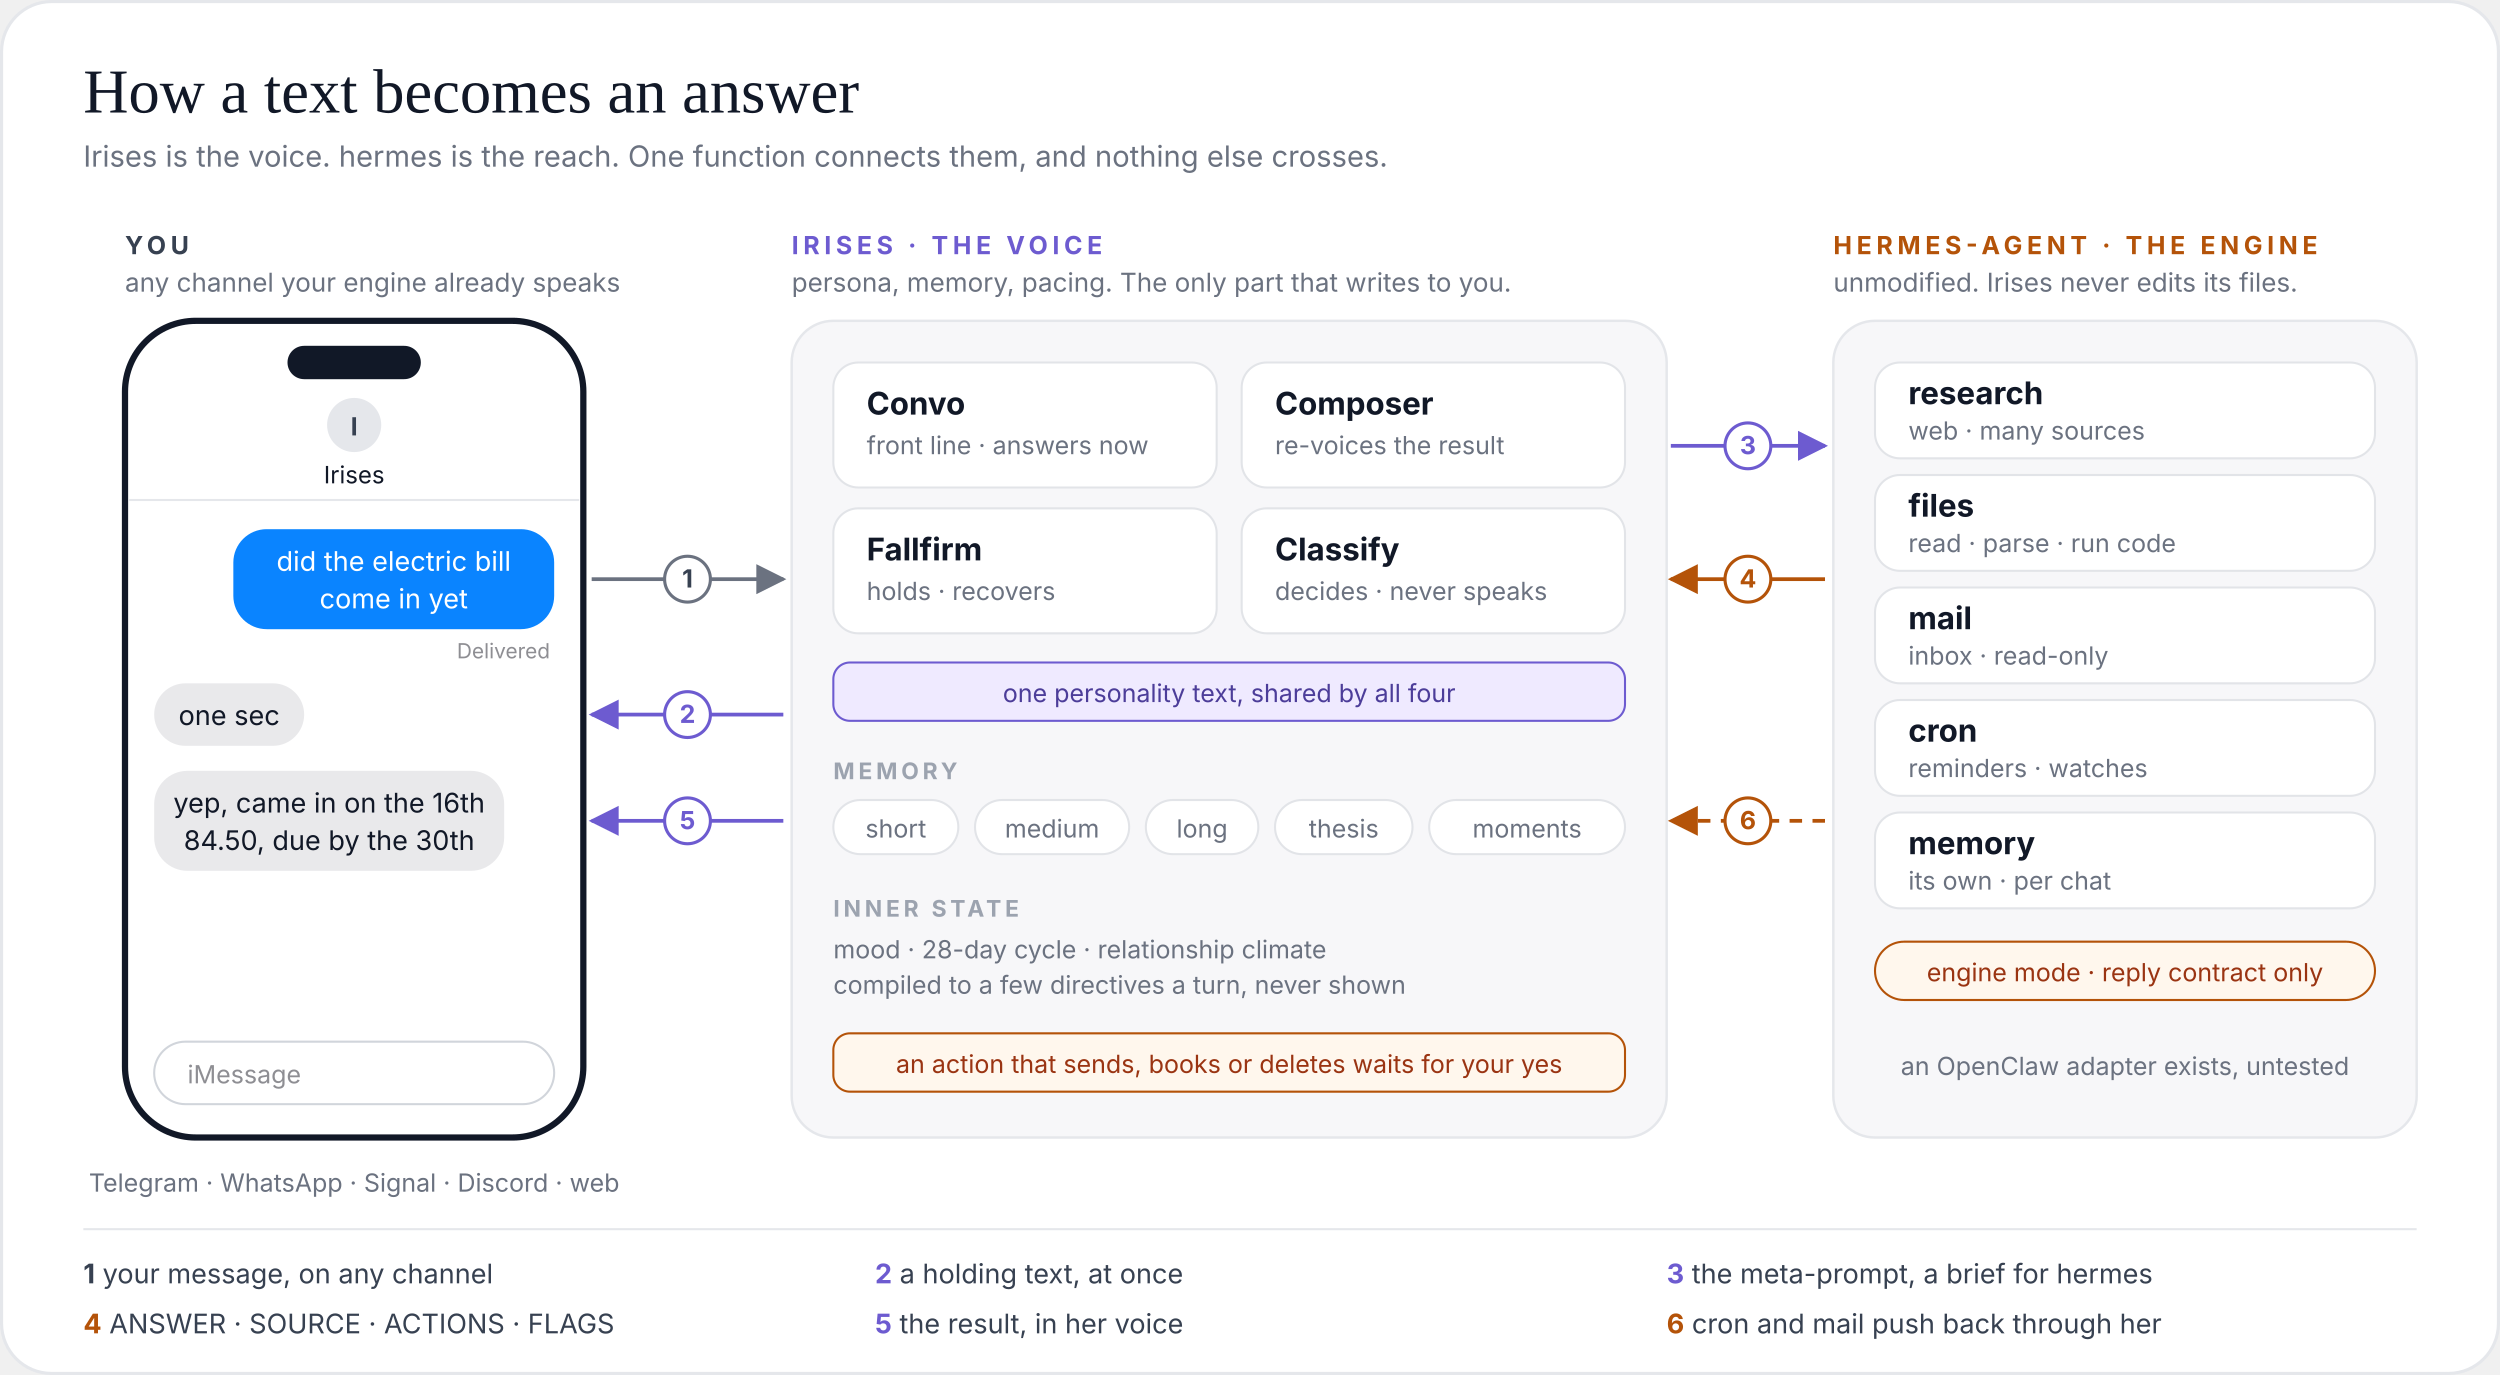
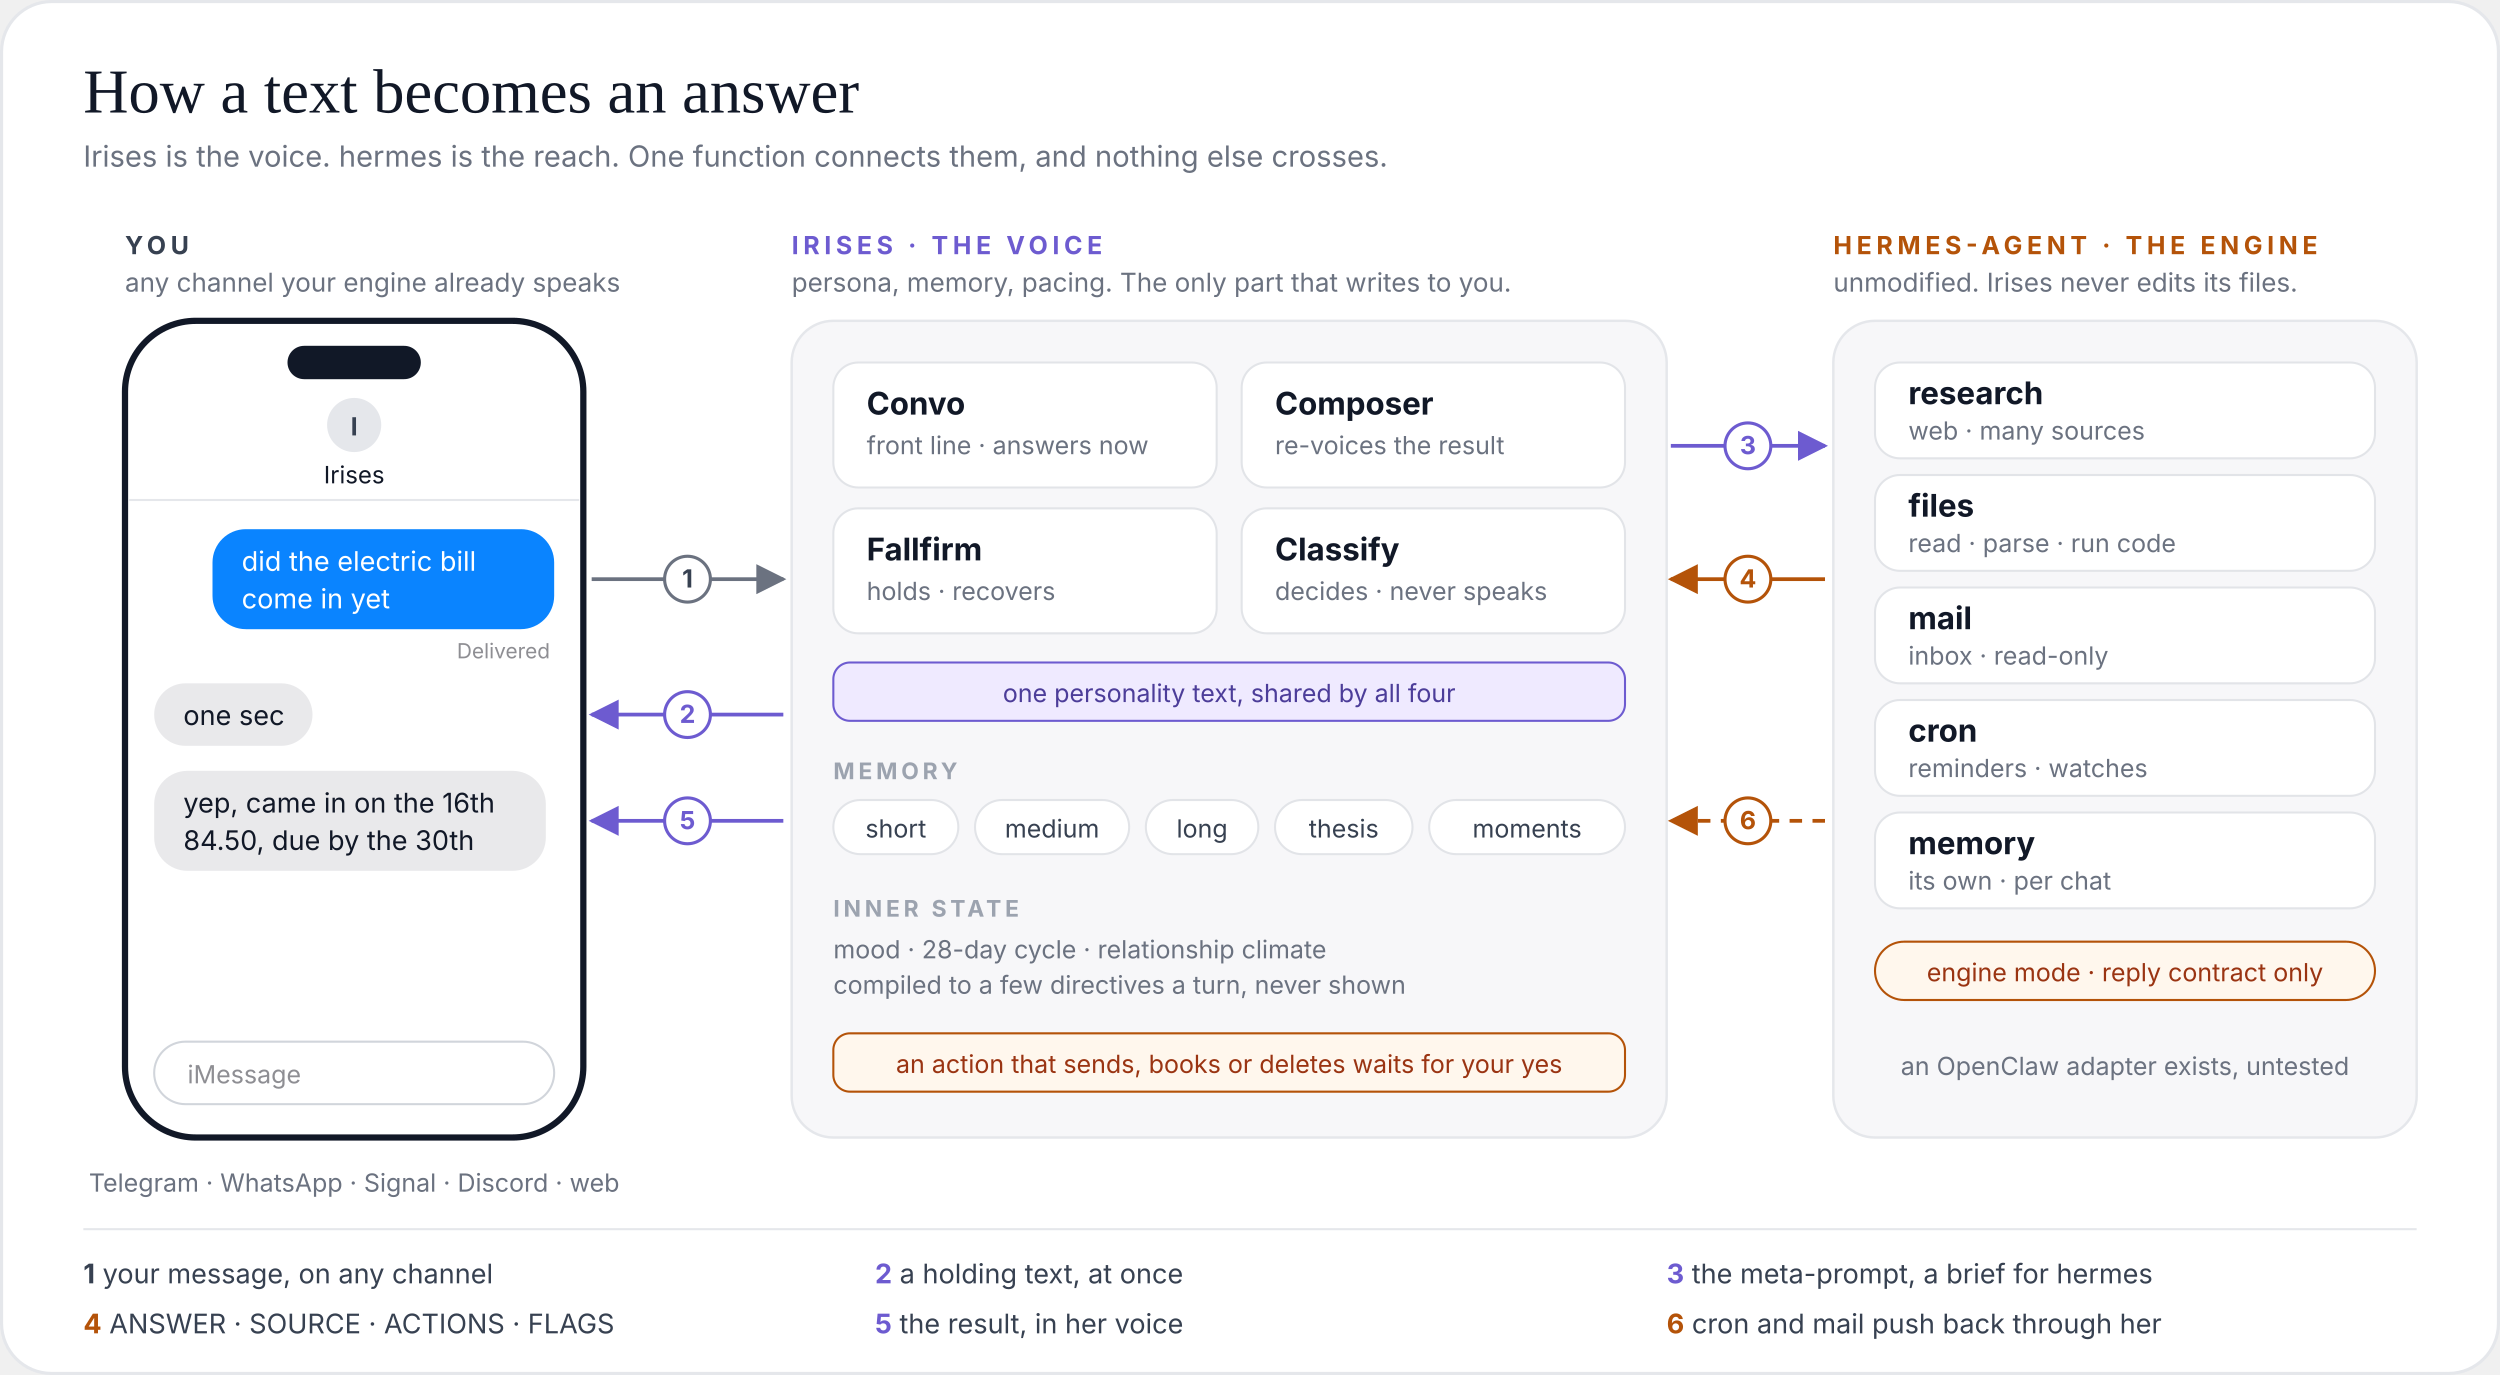
- <svg xmlns="http://www.w3.org/2000/svg" viewBox="0 0 1200 660" width="1200" height="660" role="img" aria-labelledby="t d">
+ <svg xmlns="http://www.w3.org/2000/svg" viewBox="0 0 1200 660" width="1200" height="660" role="img" aria-labelledby="t d" font-family="-apple-system, BlinkMacSystemFont, 'Segoe UI', Inter, Roboto, Helvetica, Arial, sans-serif">
  <defs>
-     <style>
-       .bg    { fill: #ffffff; stroke: #e5e7eb; stroke-width: 1.5; }
-       .panel { fill: #f7f7f9; stroke: #e5e7eb; stroke-width: 1.2; }
-       .chip  { fill: #ffffff; stroke: #e2e4e8; stroke-width: 1; }
-       .sans  { font-family: -apple-system, BlinkMacSystemFont, "Segoe UI", Inter, Roboto, Helvetica, Arial, sans-serif; }
-       .serif { font-family: Didot, "Bodoni MT", "Playfair Display", Georgia, "Times New Roman", serif; }
-       .h1    { font-size: 30px; fill: #111827; }
-       .h2    { font-size: 14px; fill: #6b7280; }
-       .col   { font-size: 12px; font-weight: 700; letter-spacing: 2.2px; }
-       .colsub{ font-size: 12.5px; fill: #6b7280; }
-       .you   { fill: #374151; }
-       .iris  { fill: #6d5bd0; }
-       .herm  { fill: #b45309; }
-       .chipT { font-size: 15px; font-weight: 700; fill: #111827; }
-       .chipS { font-size: 12px; fill: #6b7280; }
-       .tiny  { font-size: 12px; fill: #6b7280; }
-       .lbl   { font-size: 11px; font-weight: 700; letter-spacing: 1.8px; fill: #9ca3af; }
-       .bubU  { font-size: 13px; fill: #ffffff; }
-       .bubI  { font-size: 13px; fill: #111827; }
-       .line  { stroke-width: 1.8; fill: none; }
-       .lineYou  { stroke: #6b7280; }
-       .lineIris { stroke: #6d5bd0; }
-       .lineHerm { stroke: #b45309; }
-       .dash  { stroke-dasharray: 6 5; }
-       .num   { font-size: 12px; font-weight: 700; }
-       .legend{ font-size: 13px; fill: #374151; }
-       .legendK{ font-size: 13px; font-weight: 700; }
-     </style>
    <marker id="aYou" viewBox="0 0 10 10" refX="9" refY="5" markerWidth="8" markerHeight="8" orient="auto-start-reverse">
      <path d="M0,0 L10,5 L0,10 z" fill="#6b7280" />
    </marker>
    <marker id="aIris" viewBox="0 0 10 10" refX="9" refY="5" markerWidth="8" markerHeight="8" orient="auto-start-reverse">
      <path d="M0,0 L10,5 L0,10 z" fill="#6d5bd0" />
    </marker>
    <marker id="aHerm" viewBox="0 0 10 10" refX="9" refY="5" markerWidth="8" markerHeight="8" orient="auto-start-reverse">
      <path d="M0,0 L10,5 L0,10 z" fill="#b45309" />
    </marker>
  </defs>
-   <rect class="bg" x="0.75" y="0.75" width="1198.5" height="658.5" rx="24" />
-   <text class="serif h1" x="40" y="54">How a text becomes an answer</text>
-   <text class="sans h2" x="40" y="80">Irises is the voice. hermes is the reach. One function connects them, and nothing else crosses.</text>
-   <text class="sans col you" x="60" y="122">YOU</text>
-   <text class="sans colsub" x="60" y="140">any channel your engine already speaks</text>
+   <rect x="0.75" y="0.75" width="1198.5" height="658.5" rx="24" fill="#ffffff" stroke="#e5e7eb" stroke-width="1.5" />
+   <text x="40" y="54" font-family="Didot, 'Bodoni MT', 'Playfair Display', Georgia, 'Times New Roman', serif" font-size="30" fill="#111827">How a text becomes an answer</text>
+   <text x="40" y="80" font-size="14" fill="#6b7280">Irises is the voice. hermes is the reach. One function connects them, and nothing else crosses.</text>
+   <text x="60" y="122" font-size="12" font-weight="700" letter-spacing="2.2" fill="#374151">YOU</text>
+   <text x="60" y="140" font-size="12.5" fill="#6b7280">any channel your engine already speaks</text>
  <rect x="60" y="154" width="220" height="392" rx="34" fill="#ffffff" stroke="#111827" stroke-width="3" />
  <rect x="138" y="166" width="64" height="16" rx="8" fill="#111827" />
  <circle cx="170" cy="204" r="13" fill="#e5e7eb" />
-   <text class="sans" x="170" y="209" text-anchor="middle" font-size="12" font-weight="700" fill="#374151">I</text>
-   <text class="sans" x="170" y="232" text-anchor="middle" font-size="11.5" fill="#111827">Irises</text>
+   <text x="170" y="209" text-anchor="middle" font-size="12" font-weight="700" fill="#374151">I</text>
+   <text x="170" y="232" text-anchor="middle" font-size="11.5" fill="#111827">Irises</text>
  <line x1="62" y1="240" x2="278" y2="240" stroke="#e5e7eb" stroke-width="1" />
-   <rect x="112" y="254" width="154" height="48" rx="16" fill="#0a84ff" />
-   <text class="sans bubU" x="189" y="274" text-anchor="middle">did the electric bill</text>
-   <text class="sans bubU" x="189" y="292" text-anchor="middle">come in yet</text>
-   <text class="sans" x="264" y="316" text-anchor="end" font-size="10" fill="#8e8e93">Delivered</text>
-   <rect x="74" y="328" width="72" height="30" rx="15" fill="#e9e9eb" />
-   <text class="sans bubI" x="110" y="348" text-anchor="middle">one sec</text>
-   <rect x="74" y="370" width="168" height="48" rx="16" fill="#e9e9eb" />
-   <text class="sans bubI" x="158" y="390" text-anchor="middle">yep, came in on the 16th</text>
-   <text class="sans bubI" x="158" y="408" text-anchor="middle">84.50, due by the 30th</text>
+   <rect x="102" y="254" width="164" height="48" rx="16" fill="#0a84ff" />
+   <text x="116" y="274" font-size="13" fill="#ffffff">did the electric bill</text>
+   <text x="116" y="292" font-size="13" fill="#ffffff">come in yet</text>
+   <text x="264" y="316" text-anchor="end" font-size="10" fill="#8e8e93">Delivered</text>
+   <rect x="74" y="328" width="76" height="30" rx="15" fill="#e9e9eb" />
+   <text x="88" y="348" font-size="13" fill="#111827">one sec</text>
+   <rect x="74" y="370" width="188" height="48" rx="16" fill="#e9e9eb" />
+   <text x="88" y="390" font-size="13" fill="#111827">yep, came in on the 16th</text>
+   <text x="88" y="408" font-size="13" fill="#111827">84.50, due by the 30th</text>
  <rect x="74" y="500" width="192" height="30" rx="15" fill="#ffffff" stroke="#d1d5db" stroke-width="1" />
-   <text class="sans" x="90" y="520" font-size="12" fill="#8e8e93">iMessage</text>
-   <text class="sans tiny" x="170" y="572" text-anchor="middle">Telegram · WhatsApp · Signal · Discord · web</text>
-   <text class="sans col iris" x="380" y="122">IRISES · THE VOICE</text>
-   <text class="sans colsub" x="380" y="140">persona, memory, pacing. The only part that writes to you.</text>
-   <rect class="panel" x="380" y="154" width="420" height="392" rx="20" />
-   <rect class="chip" x="400" y="174" width="184" height="60" rx="12" />
-   <text class="sans chipT" x="416" y="199">Convo</text>
-   <text class="sans chipS" x="416" y="218">front line · answers now</text>
-   <rect class="chip" x="596" y="174" width="184" height="60" rx="12" />
-   <text class="sans chipT" x="612" y="199">Composer</text>
-   <text class="sans chipS" x="612" y="218">re-voices the result</text>
-   <rect class="chip" x="400" y="244" width="184" height="60" rx="12" />
-   <text class="sans chipT" x="416" y="269">Fallfirm</text>
-   <text class="sans chipS" x="416" y="288">holds · recovers</text>
-   <rect class="chip" x="596" y="244" width="184" height="60" rx="12" />
-   <text class="sans chipT" x="612" y="269">Classify</text>
-   <text class="sans chipS" x="612" y="288">decides · never speaks</text>
+   <text x="90" y="520" font-size="12" fill="#8e8e93">iMessage</text>
+   <text x="170" y="572" text-anchor="middle" font-size="12" fill="#6b7280">Telegram · WhatsApp · Signal · Discord · web</text>
+   <text x="380" y="122" font-size="12" font-weight="700" letter-spacing="2.2" fill="#6d5bd0">IRISES · THE VOICE</text>
+   <text x="380" y="140" font-size="12.5" fill="#6b7280">persona, memory, pacing. The only part that writes to you.</text>
+   <rect x="380" y="154" width="420" height="392" rx="20" fill="#f7f7f9" stroke="#e5e7eb" stroke-width="1.2" />
+   <rect x="400" y="174" width="184" height="60" rx="12" fill="#ffffff" stroke="#e2e4e8" stroke-width="1" />
+   <text x="416" y="199" font-size="15" font-weight="700" fill="#111827">Convo</text>
+   <text x="416" y="218" font-size="12" fill="#6b7280">front line · answers now</text>
+   <rect x="596" y="174" width="184" height="60" rx="12" fill="#ffffff" stroke="#e2e4e8" stroke-width="1" />
+   <text x="612" y="199" font-size="15" font-weight="700" fill="#111827">Composer</text>
+   <text x="612" y="218" font-size="12" fill="#6b7280">re-voices the result</text>
+   <rect x="400" y="244" width="184" height="60" rx="12" fill="#ffffff" stroke="#e2e4e8" stroke-width="1" />
+   <text x="416" y="269" font-size="15" font-weight="700" fill="#111827">Fallfirm</text>
+   <text x="416" y="288" font-size="12" fill="#6b7280">holds · recovers</text>
+   <rect x="596" y="244" width="184" height="60" rx="12" fill="#ffffff" stroke="#e2e4e8" stroke-width="1" />
+   <text x="612" y="269" font-size="15" font-weight="700" fill="#111827">Classify</text>
+   <text x="612" y="288" font-size="12" fill="#6b7280">decides · never speaks</text>
  <rect x="400" y="318" width="380" height="28" rx="8" fill="#efeaff" stroke="#6d5bd0" stroke-width="1" />
-   <text class="sans" x="590" y="337" text-anchor="middle" font-size="12" fill="#4c3d99">one personality text, shared by all four</text>
-   <text class="sans lbl" x="400" y="374">MEMORY</text>
-   <rect class="chip" x="400" y="384" width="60" height="26" rx="13" />
-   <text class="sans tiny" x="430" y="402" text-anchor="middle" fill="#374151">short</text>
-   <rect class="chip" x="468" y="384" width="74" height="26" rx="13" />
-   <text class="sans tiny" x="505" y="402" text-anchor="middle" fill="#374151">medium</text>
-   <rect class="chip" x="550" y="384" width="54" height="26" rx="13" />
-   <text class="sans tiny" x="577" y="402" text-anchor="middle" fill="#374151">long</text>
-   <rect class="chip" x="612" y="384" width="66" height="26" rx="13" />
-   <text class="sans tiny" x="645" y="402" text-anchor="middle" fill="#374151">thesis</text>
-   <rect class="chip" x="686" y="384" width="94" height="26" rx="13" />
-   <text class="sans tiny" x="733" y="402" text-anchor="middle" fill="#374151">moments</text>
-   <text class="sans lbl" x="400" y="440">INNER STATE</text>
-   <text class="sans tiny" x="400" y="460">mood · 28-day cycle · relationship climate</text>
-   <text class="sans tiny" x="400" y="477">compiled to a few directives a turn, never shown</text>
+   <text x="590" y="337" text-anchor="middle" font-size="12" fill="#4c3d99">one personality text, shared by all four</text>
+   <text x="400" y="374" font-size="11" font-weight="700" letter-spacing="1.8" fill="#9ca3af">MEMORY</text>
+   <rect x="400" y="384" width="60" height="26" rx="13" fill="#ffffff" stroke="#e2e4e8" stroke-width="1" />
+   <text x="430" y="402" text-anchor="middle" font-size="12" fill="#374151">short</text>
+   <rect x="468" y="384" width="74" height="26" rx="13" fill="#ffffff" stroke="#e2e4e8" stroke-width="1" />
+   <text x="505" y="402" text-anchor="middle" font-size="12" fill="#374151">medium</text>
+   <rect x="550" y="384" width="54" height="26" rx="13" fill="#ffffff" stroke="#e2e4e8" stroke-width="1" />
+   <text x="577" y="402" text-anchor="middle" font-size="12" fill="#374151">long</text>
+   <rect x="612" y="384" width="66" height="26" rx="13" fill="#ffffff" stroke="#e2e4e8" stroke-width="1" />
+   <text x="645" y="402" text-anchor="middle" font-size="12" fill="#374151">thesis</text>
+   <rect x="686" y="384" width="94" height="26" rx="13" fill="#ffffff" stroke="#e2e4e8" stroke-width="1" />
+   <text x="733" y="402" text-anchor="middle" font-size="12" fill="#374151">moments</text>
+   <text x="400" y="440" font-size="11" font-weight="700" letter-spacing="1.8" fill="#9ca3af">INNER STATE</text>
+   <text x="400" y="460" font-size="12" fill="#6b7280">mood · 28-day cycle · relationship climate</text>
+   <text x="400" y="477" font-size="12" fill="#6b7280">compiled to a few directives a turn, never shown</text>
  <rect x="400" y="496" width="380" height="28" rx="8" fill="#fff7ed" stroke="#b45309" stroke-width="1" />
-   <text class="sans" x="590" y="515" text-anchor="middle" font-size="12" fill="#9a3412">an action that sends, books or deletes waits for your yes</text>
-   <text class="sans col herm" x="880" y="122">HERMES-AGENT · THE ENGINE</text>
-   <text class="sans colsub" x="880" y="140">unmodified. Irises never edits its files.</text>
-   <rect class="panel" x="880" y="154" width="280" height="392" rx="20" />
-   <rect class="chip" x="900" y="174" width="240" height="46" rx="12" />
-   <text class="sans chipT" x="916" y="194">research</text>
-   <text class="sans chipS" x="916" y="211">web · many sources</text>
-   <rect class="chip" x="900" y="228" width="240" height="46" rx="12" />
-   <text class="sans chipT" x="916" y="248">files</text>
-   <text class="sans chipS" x="916" y="265">read · parse · run code</text>
-   <rect class="chip" x="900" y="282" width="240" height="46" rx="12" />
-   <text class="sans chipT" x="916" y="302">mail</text>
-   <text class="sans chipS" x="916" y="319">inbox · read-only</text>
-   <rect class="chip" x="900" y="336" width="240" height="46" rx="12" />
-   <text class="sans chipT" x="916" y="356">cron</text>
-   <text class="sans chipS" x="916" y="373">reminders · watches</text>
-   <rect class="chip" x="900" y="390" width="240" height="46" rx="12" />
-   <text class="sans chipT" x="916" y="410">memory</text>
-   <text class="sans chipS" x="916" y="427">its own · per chat</text>
+   <text x="590" y="515" text-anchor="middle" font-size="12" fill="#9a3412">an action that sends, books or deletes waits for your yes</text>
+   <text x="880" y="122" font-size="12" font-weight="700" letter-spacing="2.2" fill="#b45309">HERMES-AGENT · THE ENGINE</text>
+   <text x="880" y="140" font-size="12.5" fill="#6b7280">unmodified. Irises never edits its files.</text>
+   <rect x="880" y="154" width="280" height="392" rx="20" fill="#f7f7f9" stroke="#e5e7eb" stroke-width="1.2" />
+   <rect x="900" y="174" width="240" height="46" rx="12" fill="#ffffff" stroke="#e2e4e8" stroke-width="1" />
+   <text x="916" y="194" font-size="15" font-weight="700" fill="#111827">research</text>
+   <text x="916" y="211" font-size="12" fill="#6b7280">web · many sources</text>
+   <rect x="900" y="228" width="240" height="46" rx="12" fill="#ffffff" stroke="#e2e4e8" stroke-width="1" />
+   <text x="916" y="248" font-size="15" font-weight="700" fill="#111827">files</text>
+   <text x="916" y="265" font-size="12" fill="#6b7280">read · parse · run code</text>
+   <rect x="900" y="282" width="240" height="46" rx="12" fill="#ffffff" stroke="#e2e4e8" stroke-width="1" />
+   <text x="916" y="302" font-size="15" font-weight="700" fill="#111827">mail</text>
+   <text x="916" y="319" font-size="12" fill="#6b7280">inbox · read-only</text>
+   <rect x="900" y="336" width="240" height="46" rx="12" fill="#ffffff" stroke="#e2e4e8" stroke-width="1" />
+   <text x="916" y="356" font-size="15" font-weight="700" fill="#111827">cron</text>
+   <text x="916" y="373" font-size="12" fill="#6b7280">reminders · watches</text>
+   <rect x="900" y="390" width="240" height="46" rx="12" fill="#ffffff" stroke="#e2e4e8" stroke-width="1" />
+   <text x="916" y="410" font-size="15" font-weight="700" fill="#111827">memory</text>
+   <text x="916" y="427" font-size="12" fill="#6b7280">its own · per chat</text>
  <rect x="900" y="452" width="240" height="28" rx="14" fill="#fff7ed" stroke="#b45309" stroke-width="1" />
-   <text class="sans" x="1020" y="471" text-anchor="middle" font-size="12" fill="#9a3412">engine mode · reply contract only</text>
-   <text class="sans tiny" x="1020" y="516" text-anchor="middle">an OpenClaw adapter exists, untested</text>
-   <line class="line lineYou" x1="284" y1="278" x2="376" y2="278" marker-end="url(#aYou)" />
+   <text x="1020" y="471" text-anchor="middle" font-size="12" fill="#9a3412">engine mode · reply contract only</text>
+   <text x="1020" y="516" text-anchor="middle" font-size="12" fill="#6b7280">an OpenClaw adapter exists, untested</text>
+   <line x1="284" y1="278" x2="376" y2="278" stroke="#6b7280" stroke-width="1.8" marker-end="url(#aYou)" />
  <circle cx="330" cy="278" r="11" fill="#ffffff" stroke="#6b7280" stroke-width="1.5" />
-   <text class="sans num you" x="330" y="282" text-anchor="middle">1</text>
-   <line class="line lineIris" x1="376" y1="343" x2="284" y2="343" marker-end="url(#aIris)" />
+   <text x="330" y="282" text-anchor="middle" font-size="12" font-weight="700" fill="#374151">1</text>
+   <line x1="376" y1="343" x2="284" y2="343" stroke="#6d5bd0" stroke-width="1.8" marker-end="url(#aIris)" />
  <circle cx="330" cy="343" r="11" fill="#ffffff" stroke="#6d5bd0" stroke-width="1.5" />
-   <text class="sans num iris" x="330" y="347" text-anchor="middle">2</text>
-   <line class="line lineIris" x1="376" y1="394" x2="284" y2="394" marker-end="url(#aIris)" />
+   <text x="330" y="347" text-anchor="middle" font-size="12" font-weight="700" fill="#6d5bd0">2</text>
+   <line x1="376" y1="394" x2="284" y2="394" stroke="#6d5bd0" stroke-width="1.8" marker-end="url(#aIris)" />
  <circle cx="330" cy="394" r="11" fill="#ffffff" stroke="#6d5bd0" stroke-width="1.5" />
-   <text class="sans num iris" x="330" y="398" text-anchor="middle">5</text>
-   <line class="line lineIris" x1="802" y1="214" x2="876" y2="214" marker-end="url(#aIris)" />
+   <text x="330" y="398" text-anchor="middle" font-size="12" font-weight="700" fill="#6d5bd0">5</text>
+   <line x1="802" y1="214" x2="876" y2="214" stroke="#6d5bd0" stroke-width="1.8" marker-end="url(#aIris)" />
  <circle cx="839" cy="214" r="11" fill="#ffffff" stroke="#6d5bd0" stroke-width="1.5" />
-   <text class="sans num iris" x="839" y="218" text-anchor="middle">3</text>
-   <line class="line lineHerm" x1="876" y1="278" x2="802" y2="278" marker-end="url(#aHerm)" />
+   <text x="839" y="218" text-anchor="middle" font-size="12" font-weight="700" fill="#6d5bd0">3</text>
+   <line x1="876" y1="278" x2="802" y2="278" stroke="#b45309" stroke-width="1.8" marker-end="url(#aHerm)" />
  <circle cx="839" cy="278" r="11" fill="#ffffff" stroke="#b45309" stroke-width="1.5" />
-   <text class="sans num herm" x="839" y="282" text-anchor="middle">4</text>
-   <line class="line lineHerm dash" x1="876" y1="394" x2="802" y2="394" marker-end="url(#aHerm)" />
+   <text x="839" y="282" text-anchor="middle" font-size="12" font-weight="700" fill="#b45309">4</text>
+   <line x1="876" y1="394" x2="802" y2="394" stroke="#b45309" stroke-width="1.8" stroke-dasharray="6 5" marker-end="url(#aHerm)" />
  <circle cx="839" cy="394" r="11" fill="#ffffff" stroke="#b45309" stroke-width="1.5" />
-   <text class="sans num herm" x="839" y="398" text-anchor="middle">6</text>
+   <text x="839" y="398" text-anchor="middle" font-size="12" font-weight="700" fill="#b45309">6</text>
  <line x1="40" y1="590" x2="1160" y2="590" stroke="#e5e7eb" stroke-width="1" />
-   <text class="sans legend" x="40" y="616">
-     <tspan class="legendK you">1</tspan>  your message, on any channel</text>
-   <text class="sans legend" x="420" y="616">
-     <tspan class="legendK iris">2</tspan>  a holding text, at once</text>
-   <text class="sans legend" x="800" y="616">
-     <tspan class="legendK iris">3</tspan>  the meta-prompt, a brief for hermes</text>
-   <text class="sans legend" x="40" y="640">
-     <tspan class="legendK herm">4</tspan>  ANSWER · SOURCE · ACTIONS · FLAGS</text>
-   <text class="sans legend" x="420" y="640">
-     <tspan class="legendK iris">5</tspan>  the result, in her voice</text>
-   <text class="sans legend" x="800" y="640">
-     <tspan class="legendK herm">6</tspan>  cron and mail push back through her</text>
+   <text x="40" y="616" font-size="13" fill="#374151">
+     <tspan font-weight="700" fill="#374151">1</tspan>  your message, on any channel</text>
+   <text x="420" y="616" font-size="13" fill="#374151">
+     <tspan font-weight="700" fill="#6d5bd0">2</tspan>  a holding text, at once</text>
+   <text x="800" y="616" font-size="13" fill="#374151">
+     <tspan font-weight="700" fill="#6d5bd0">3</tspan>  the meta-prompt, a brief for hermes</text>
+   <text x="40" y="640" font-size="13" fill="#374151">
+     <tspan font-weight="700" fill="#b45309">4</tspan>  ANSWER · SOURCE · ACTIONS · FLAGS</text>
+   <text x="420" y="640" font-size="13" fill="#374151">
+     <tspan font-weight="700" fill="#6d5bd0">5</tspan>  the result, in her voice</text>
+   <text x="800" y="640" font-size="13" fill="#374151">
+     <tspan font-weight="700" fill="#b45309">6</tspan>  cron and mail push back through her</text>
</svg>
